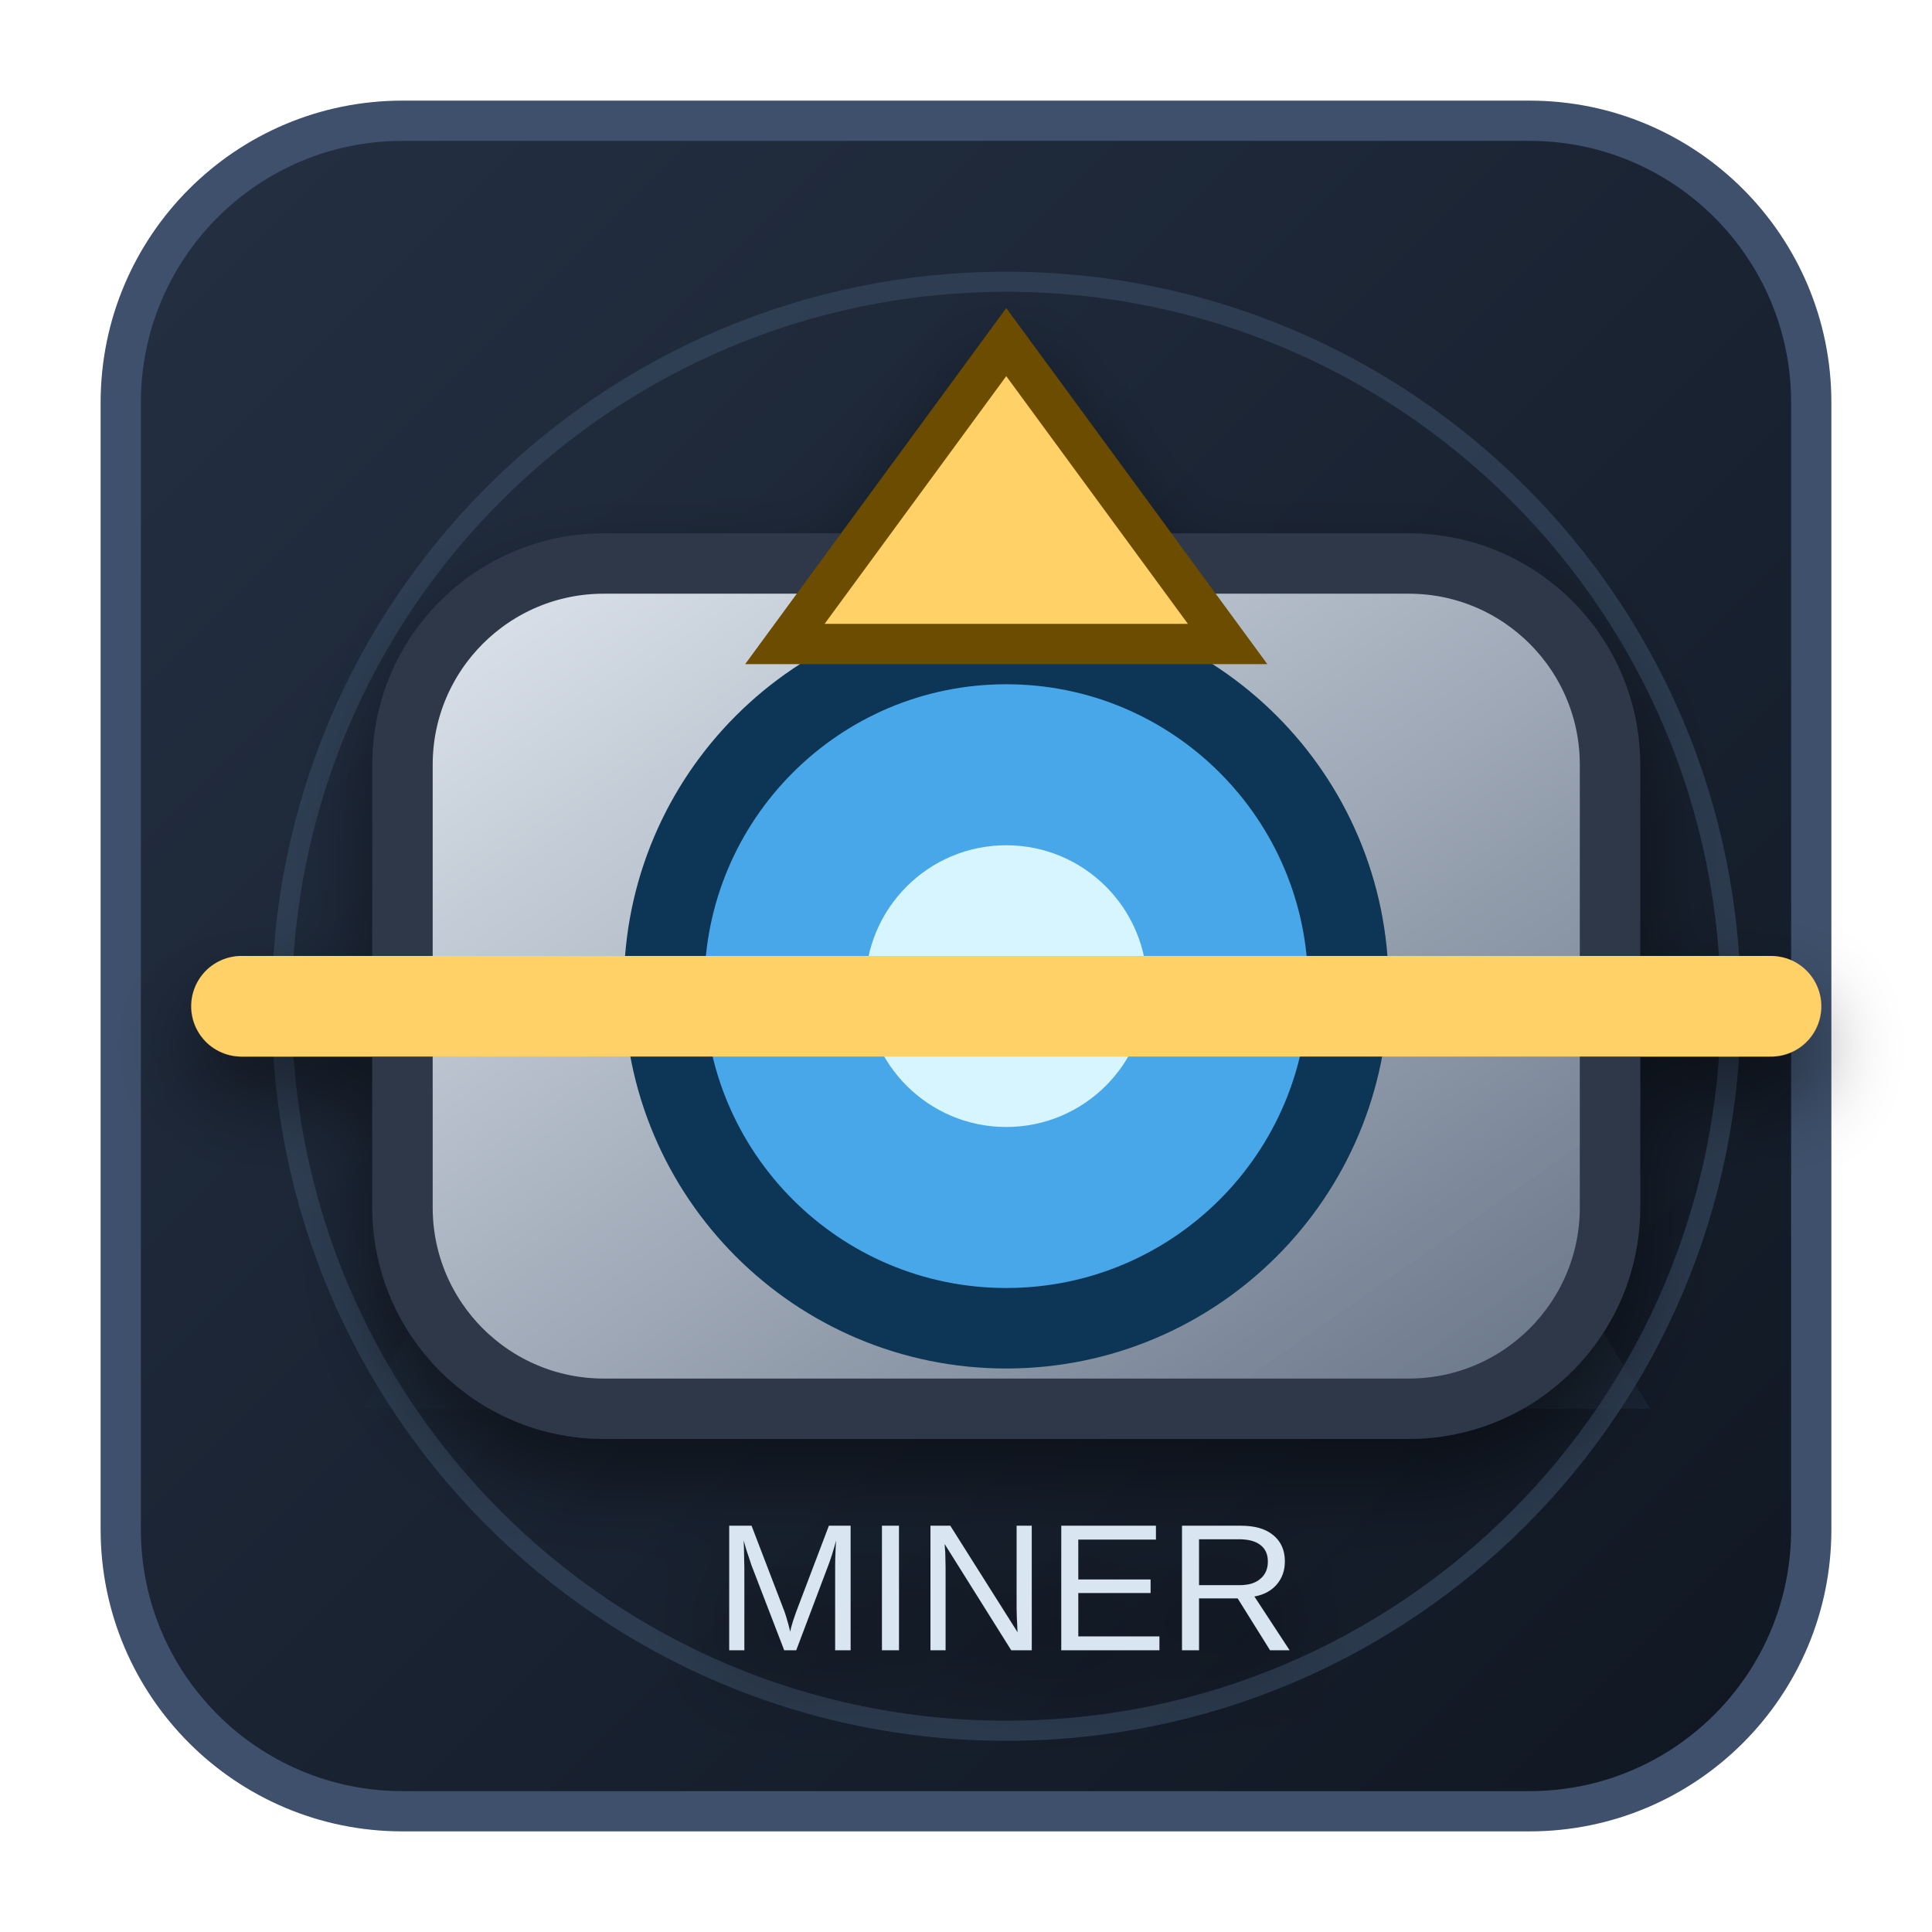
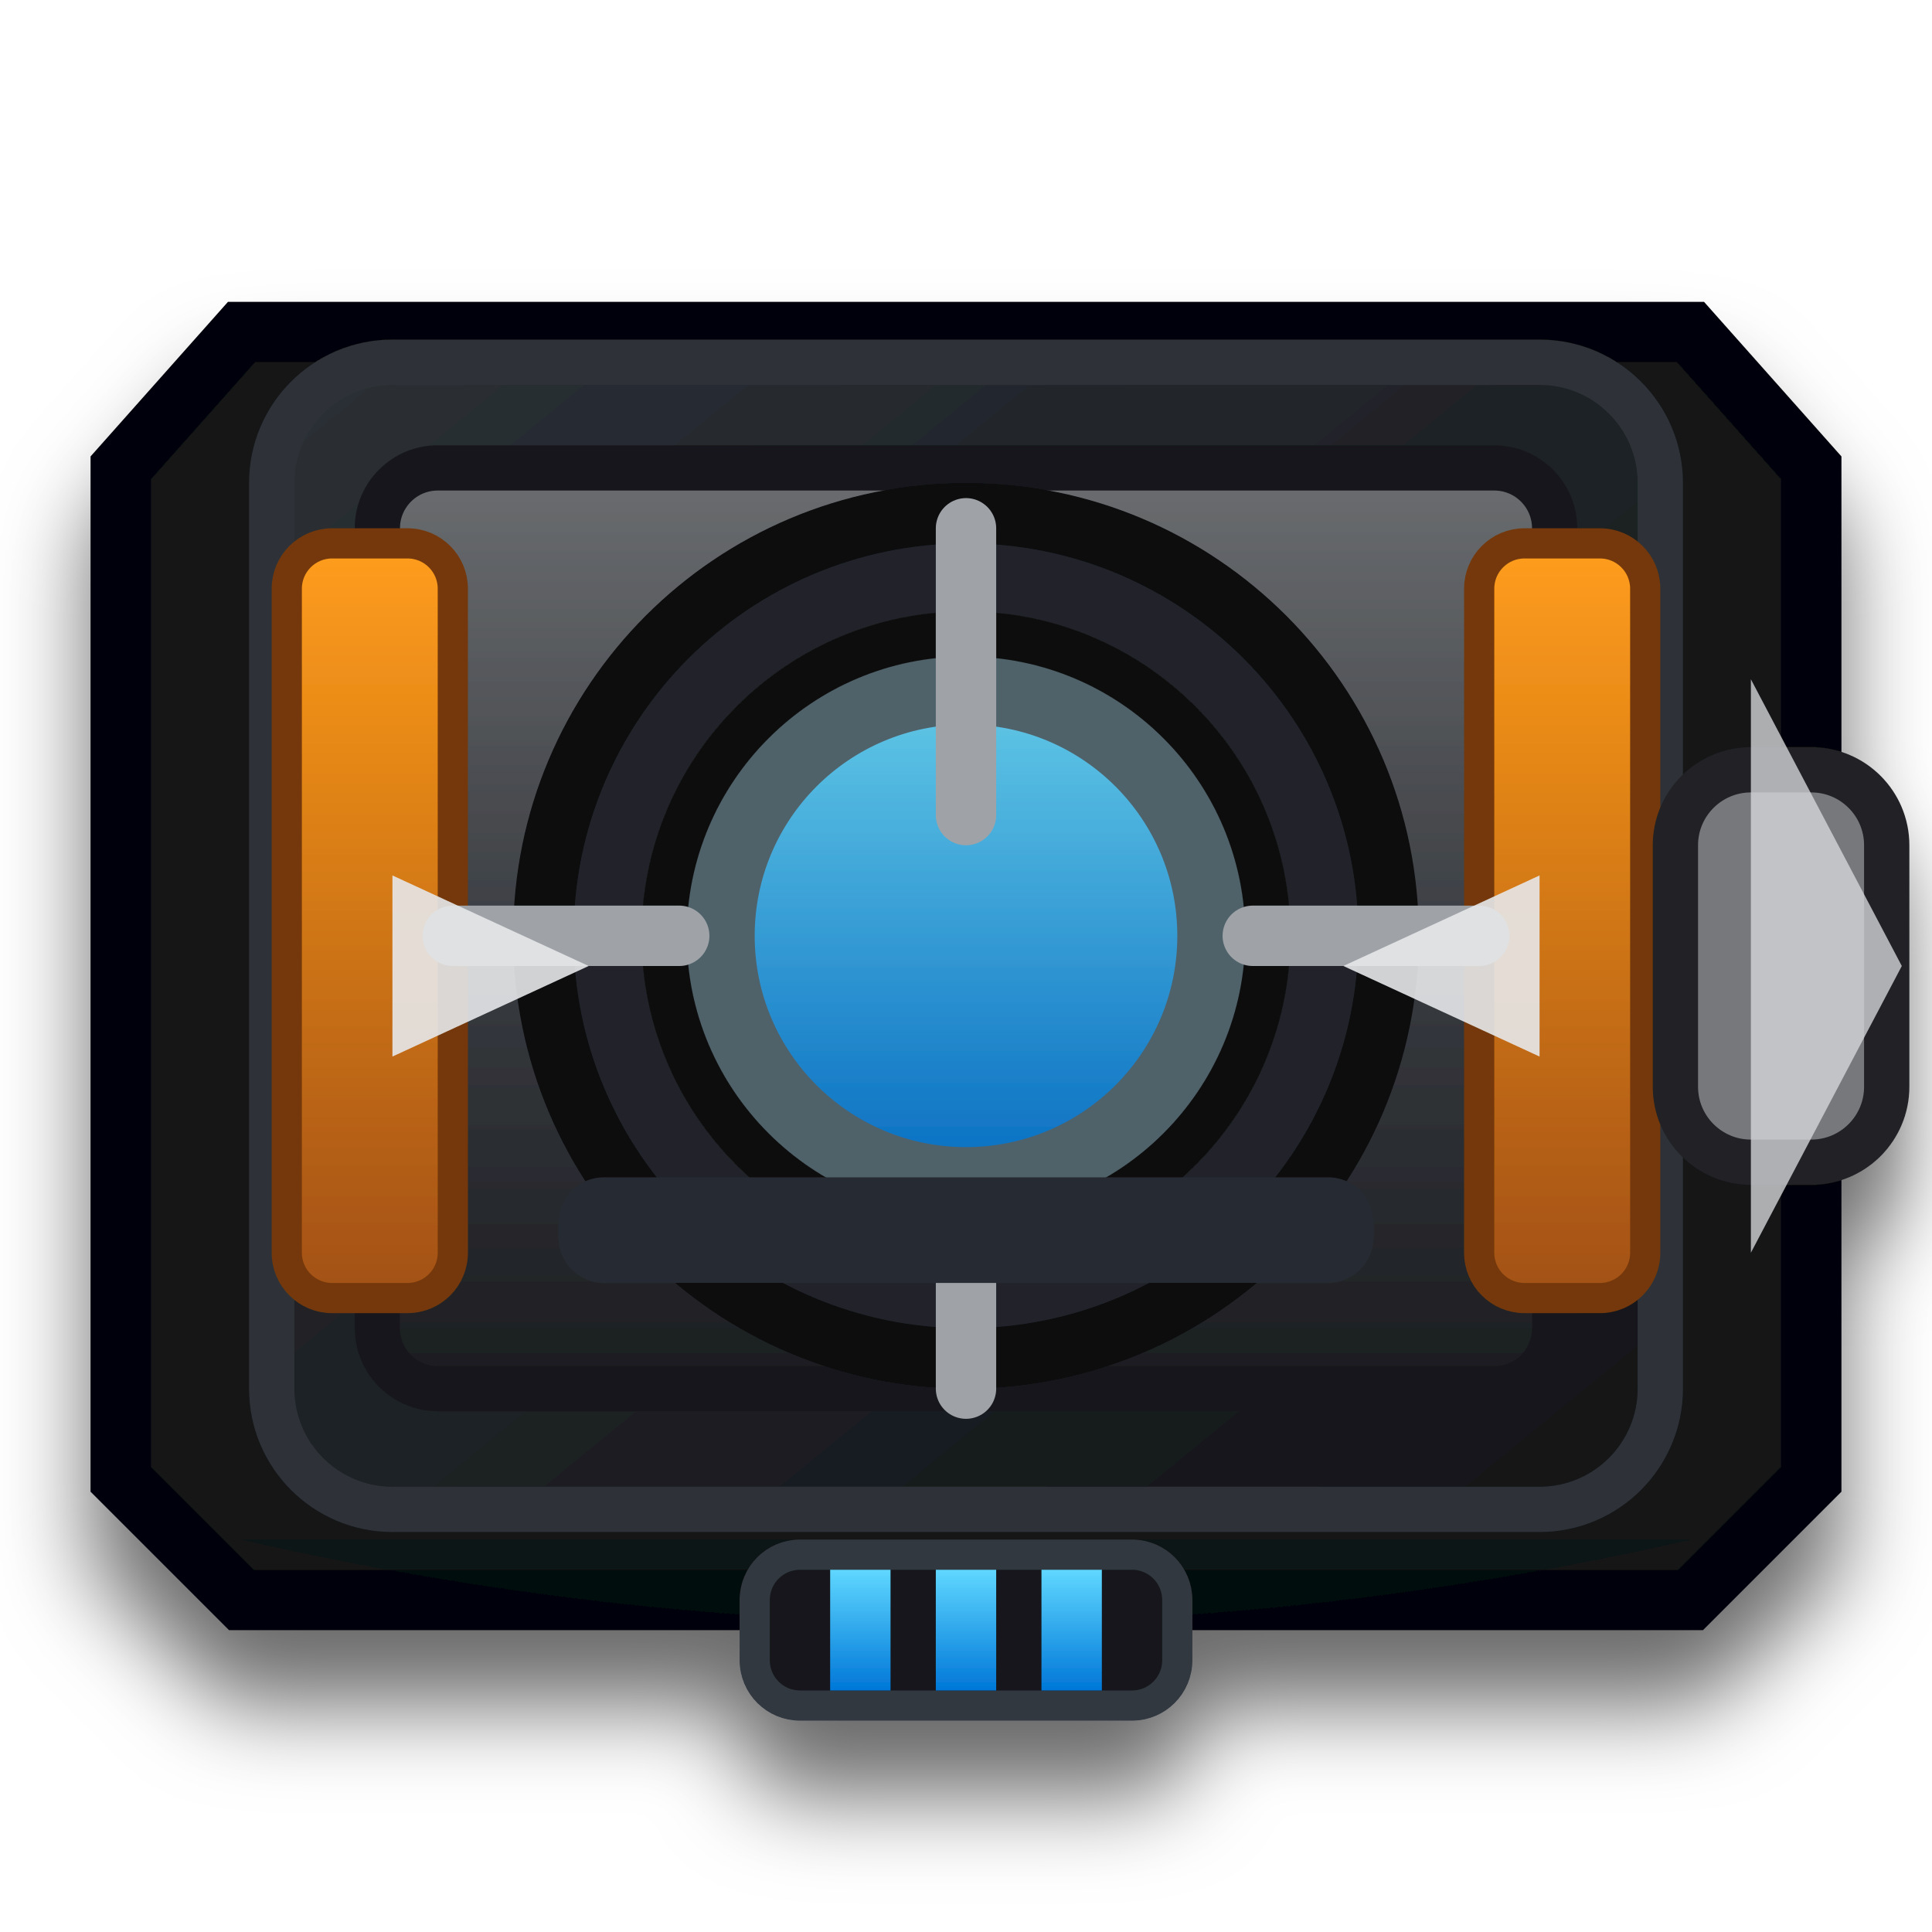
- <svg xmlns="http://www.w3.org/2000/svg" viewBox="0 0 100 100" width="100" height="100" role="img" shape-rendering="geometricPrecision" text-rendering="geometricPrecision">
-   <g transform="scale(1.041667)">
-     <defs>
-       <linearGradient id="tile" x1="0" x2="1" y1="0" y2="1">
-         <stop offset="0" stop-color="#243043" />
-         <stop offset="1" stop-color="#101722" />
-       </linearGradient>
-       <linearGradient id="pipe" x1="0" x2="1" y1="0" y2="1">
-         <stop offset="0" stop-color="#83c7ff" />
-         <stop offset="0.5" stop-color="#47a7e8" />
-         <stop offset="1" stop-color="#1f6da4" />
-       </linearGradient>
-       <linearGradient id="metal" x1="0" x2="1" y1="0" y2="1">
-         <stop offset="0" stop-color="#e0e7ef" />
-         <stop offset="1" stop-color="#667386" />
-       </linearGradient>
-       <filter id="shadow" x="-20%" y="-20%" width="140%" height="140%">
-         <feDropShadow dx="0" dy="2" stdDeviation="2" flood-color="#000" flood-opacity="0.45" />
-       </filter>
-     </defs>
-     <rect x="6" y="6" width="84" height="84" rx="14" fill="url(#tile)" stroke="#3e506b" stroke-width="2" />
-     <path d="M18 70 L50 18 L82 70 Z" fill="#1d2a3a" opacity="0.55" />
-     <circle cx="50" cy="50" r="36" fill="none" stroke="#34465d" stroke-width="1" opacity="0.7" />
-     <g filter="url(#shadow)">
-       <rect x="20" y="28" width="60" height="42" rx="10" fill="url(#metal)" stroke="#2d3748" stroke-width="3" />
-       <circle cx="50" cy="49" r="17" fill="#47a7e8" stroke="#0b3654" stroke-width="4" />
-       <circle cx="50" cy="49" r="7" fill="#d6f5ff" />
-       <path d="M50 17 L61 32 H39 Z" fill="#ffd166" stroke="#6c4d00" stroke-width="2" />
-       <path d="M12 50 H88" stroke="#ffd166" stroke-width="5" stroke-linecap="round" />
-       <text x="50" y="82" text-anchor="middle" font-family="Arial" font-size="9" fill="#d9e6f2">MINER</text>
-     </g>
+ <svg xmlns="http://www.w3.org/2000/svg" viewBox="0 0 128 128" width="128" height="128" role="img" aria-label="layout_fluid_miner">
+   <defs>
+     <linearGradient id="plate" x1="0" y1="0" x2="0" y2="1">
+       <stop offset="0" stop-color="#6b6d70" />
+       <stop offset="0.55" stop-color="#373a3f" />
+       <stop offset="1" stop-color="#1b1d20" />
+     </linearGradient>
+     <linearGradient id="dark" x1="0" y1="0" x2="1" y2="1">
+       <stop offset="0" stop-color="#2b3035" />
+       <stop offset="1" stop-color="#111417" />
+     </linearGradient>
+     <linearGradient id="orange" x1="0" y1="0" x2="0" y2="1">
+       <stop offset="0" stop-color="#ff9d1b" />
+       <stop offset="1" stop-color="#a25013" />
+     </linearGradient>
+     <linearGradient id="blue" x1="0" y1="0" x2="0" y2="1">
+       <stop offset="0" stop-color="#5fd7ff" />
+       <stop offset="1" stop-color="#0077d8" />
+     </linearGradient>
+     <filter id="shadow" x="-20%" y="-20%" width="140%" height="140%">
+       <feDropShadow dx="0" dy="5" stdDeviation="3" flood-color="#000" flood-opacity=".58" />
+     </filter>
+   </defs>
+   <g filter="url(#shadow)">
+     <path d="M16 22 H112 L120 31 V98 L112 106 H16 L8 98 V31 Z" fill="#121518" stroke="#050607" stroke-width="4" />
+     <rect x="18" y="24" width="92" height="76" rx="8" fill="url(#dark)" stroke="#2d3338" stroke-width="3" />
+     <rect x="25" y="31" width="78" height="61" rx="4" fill="url(#plate)" stroke="#17191c" stroke-width="3" />
+     <rect x="19" y="36" width="11" height="50" rx="3" fill="url(#orange)" stroke="#743908" stroke-width="2" />
+     <rect x="98" y="36" width="11" height="50" rx="3" fill="url(#orange)" stroke="#743908" stroke-width="2" />
+     <path d="M16 102 Q64 113 112 102" fill="#08090a" opacity=".28" />
+     <rect x="50" y="103" width="28" height="10" rx="3" fill="#15191c" stroke="#323940" stroke-width="2" />
+     <rect x="55" y="104" width="4" height="8" fill="url(#blue)" />
+     <rect x="62" y="104" width="4" height="8" fill="url(#blue)" />
+     <rect x="69" y="104" width="4" height="8" fill="url(#blue)" />
+     <rect x="111" y="51" width="14" height="26" rx="5" fill="#77787c" stroke="#202225" stroke-width="3" />
+     <polygon points="116,45 126,64 116,83" fill="#d7d8db" opacity=".78" />
+     <circle cx="64" cy="62" r="28" fill="#20242a" stroke="#0a0b0d" stroke-width="4" />
+     <circle cx="64" cy="62" r="20" fill="#4f626b" stroke="#111" stroke-width="3" />
+     <circle cx="64" cy="62" r="14" fill="url(#blue)" opacity=".82" />
+     <path d="M64 35 V54 M45 62 H30 M83 62 H98 M64 82 V92" stroke="#9fa3a8" stroke-width="4" stroke-linecap="round" />
+     <rect x="37" y="78" width="54" height="7" rx="3" fill="#272b30" />
+     <polygon points="26,58 39,64 26,70" fill="#e7e8ea" opacity=".9" />
+     <polygon points="102,58 89,64 102,70" fill="#e7e8ea" opacity=".9" />
  </g>
</svg>
